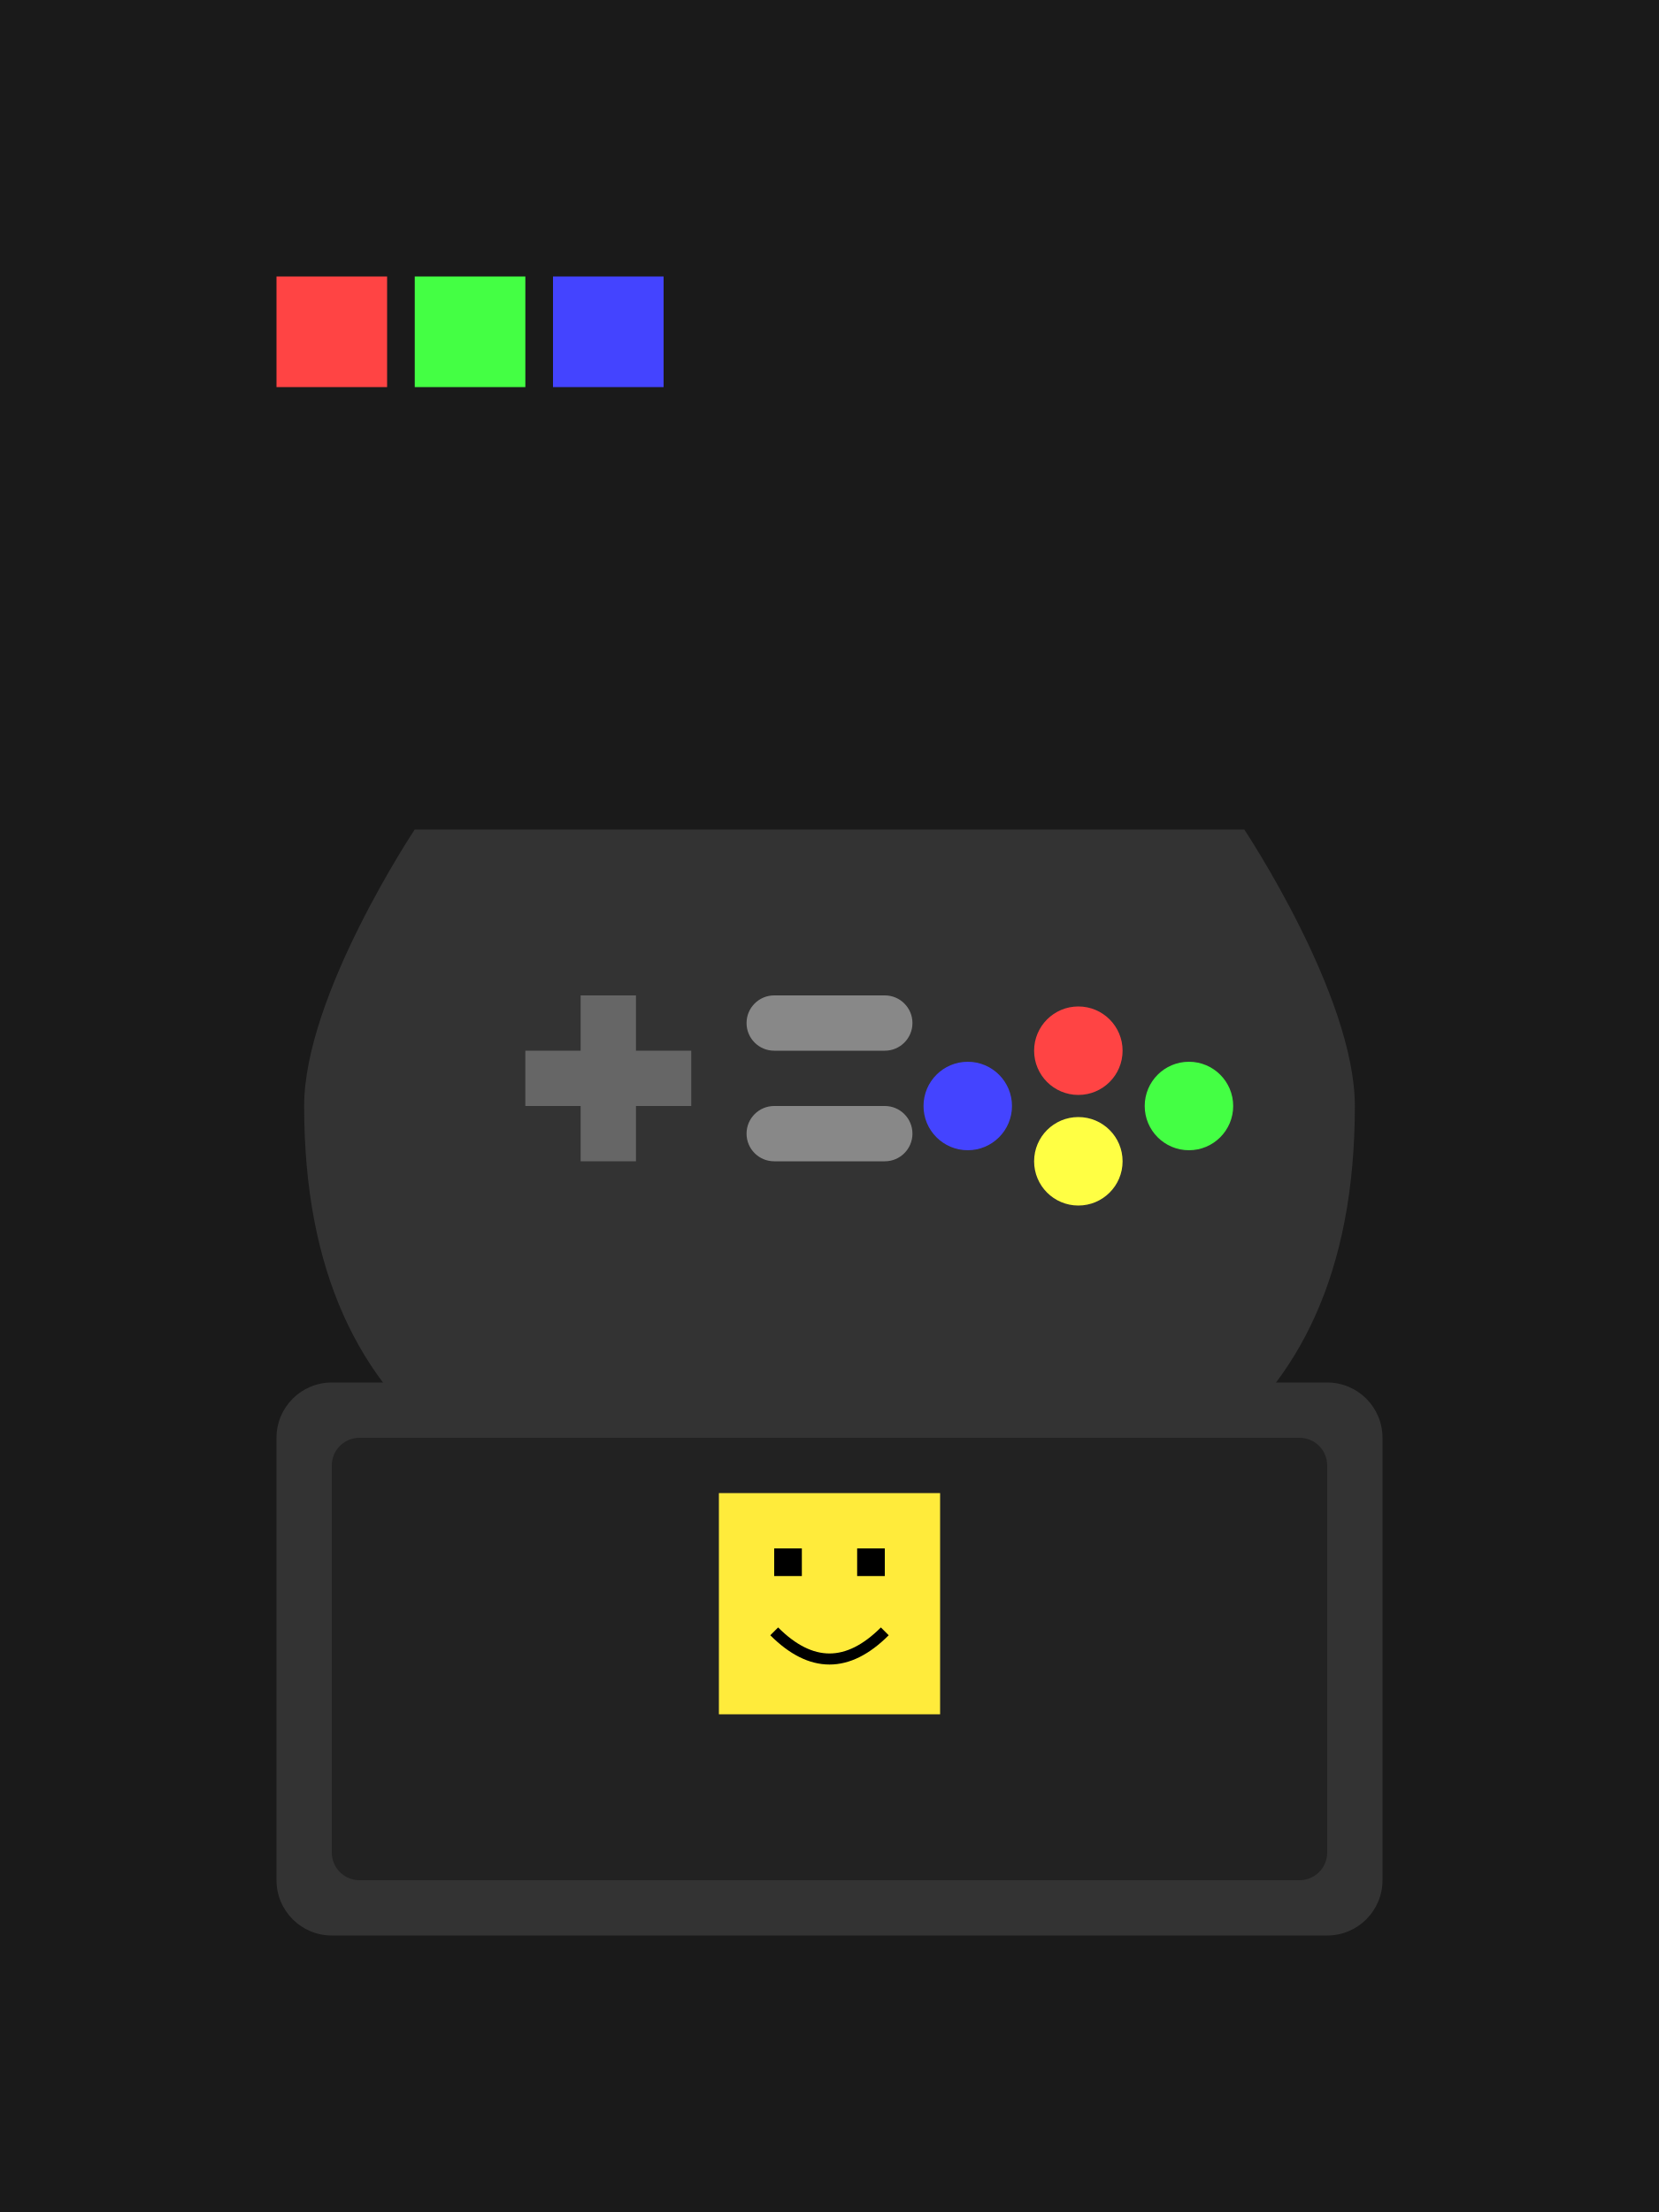
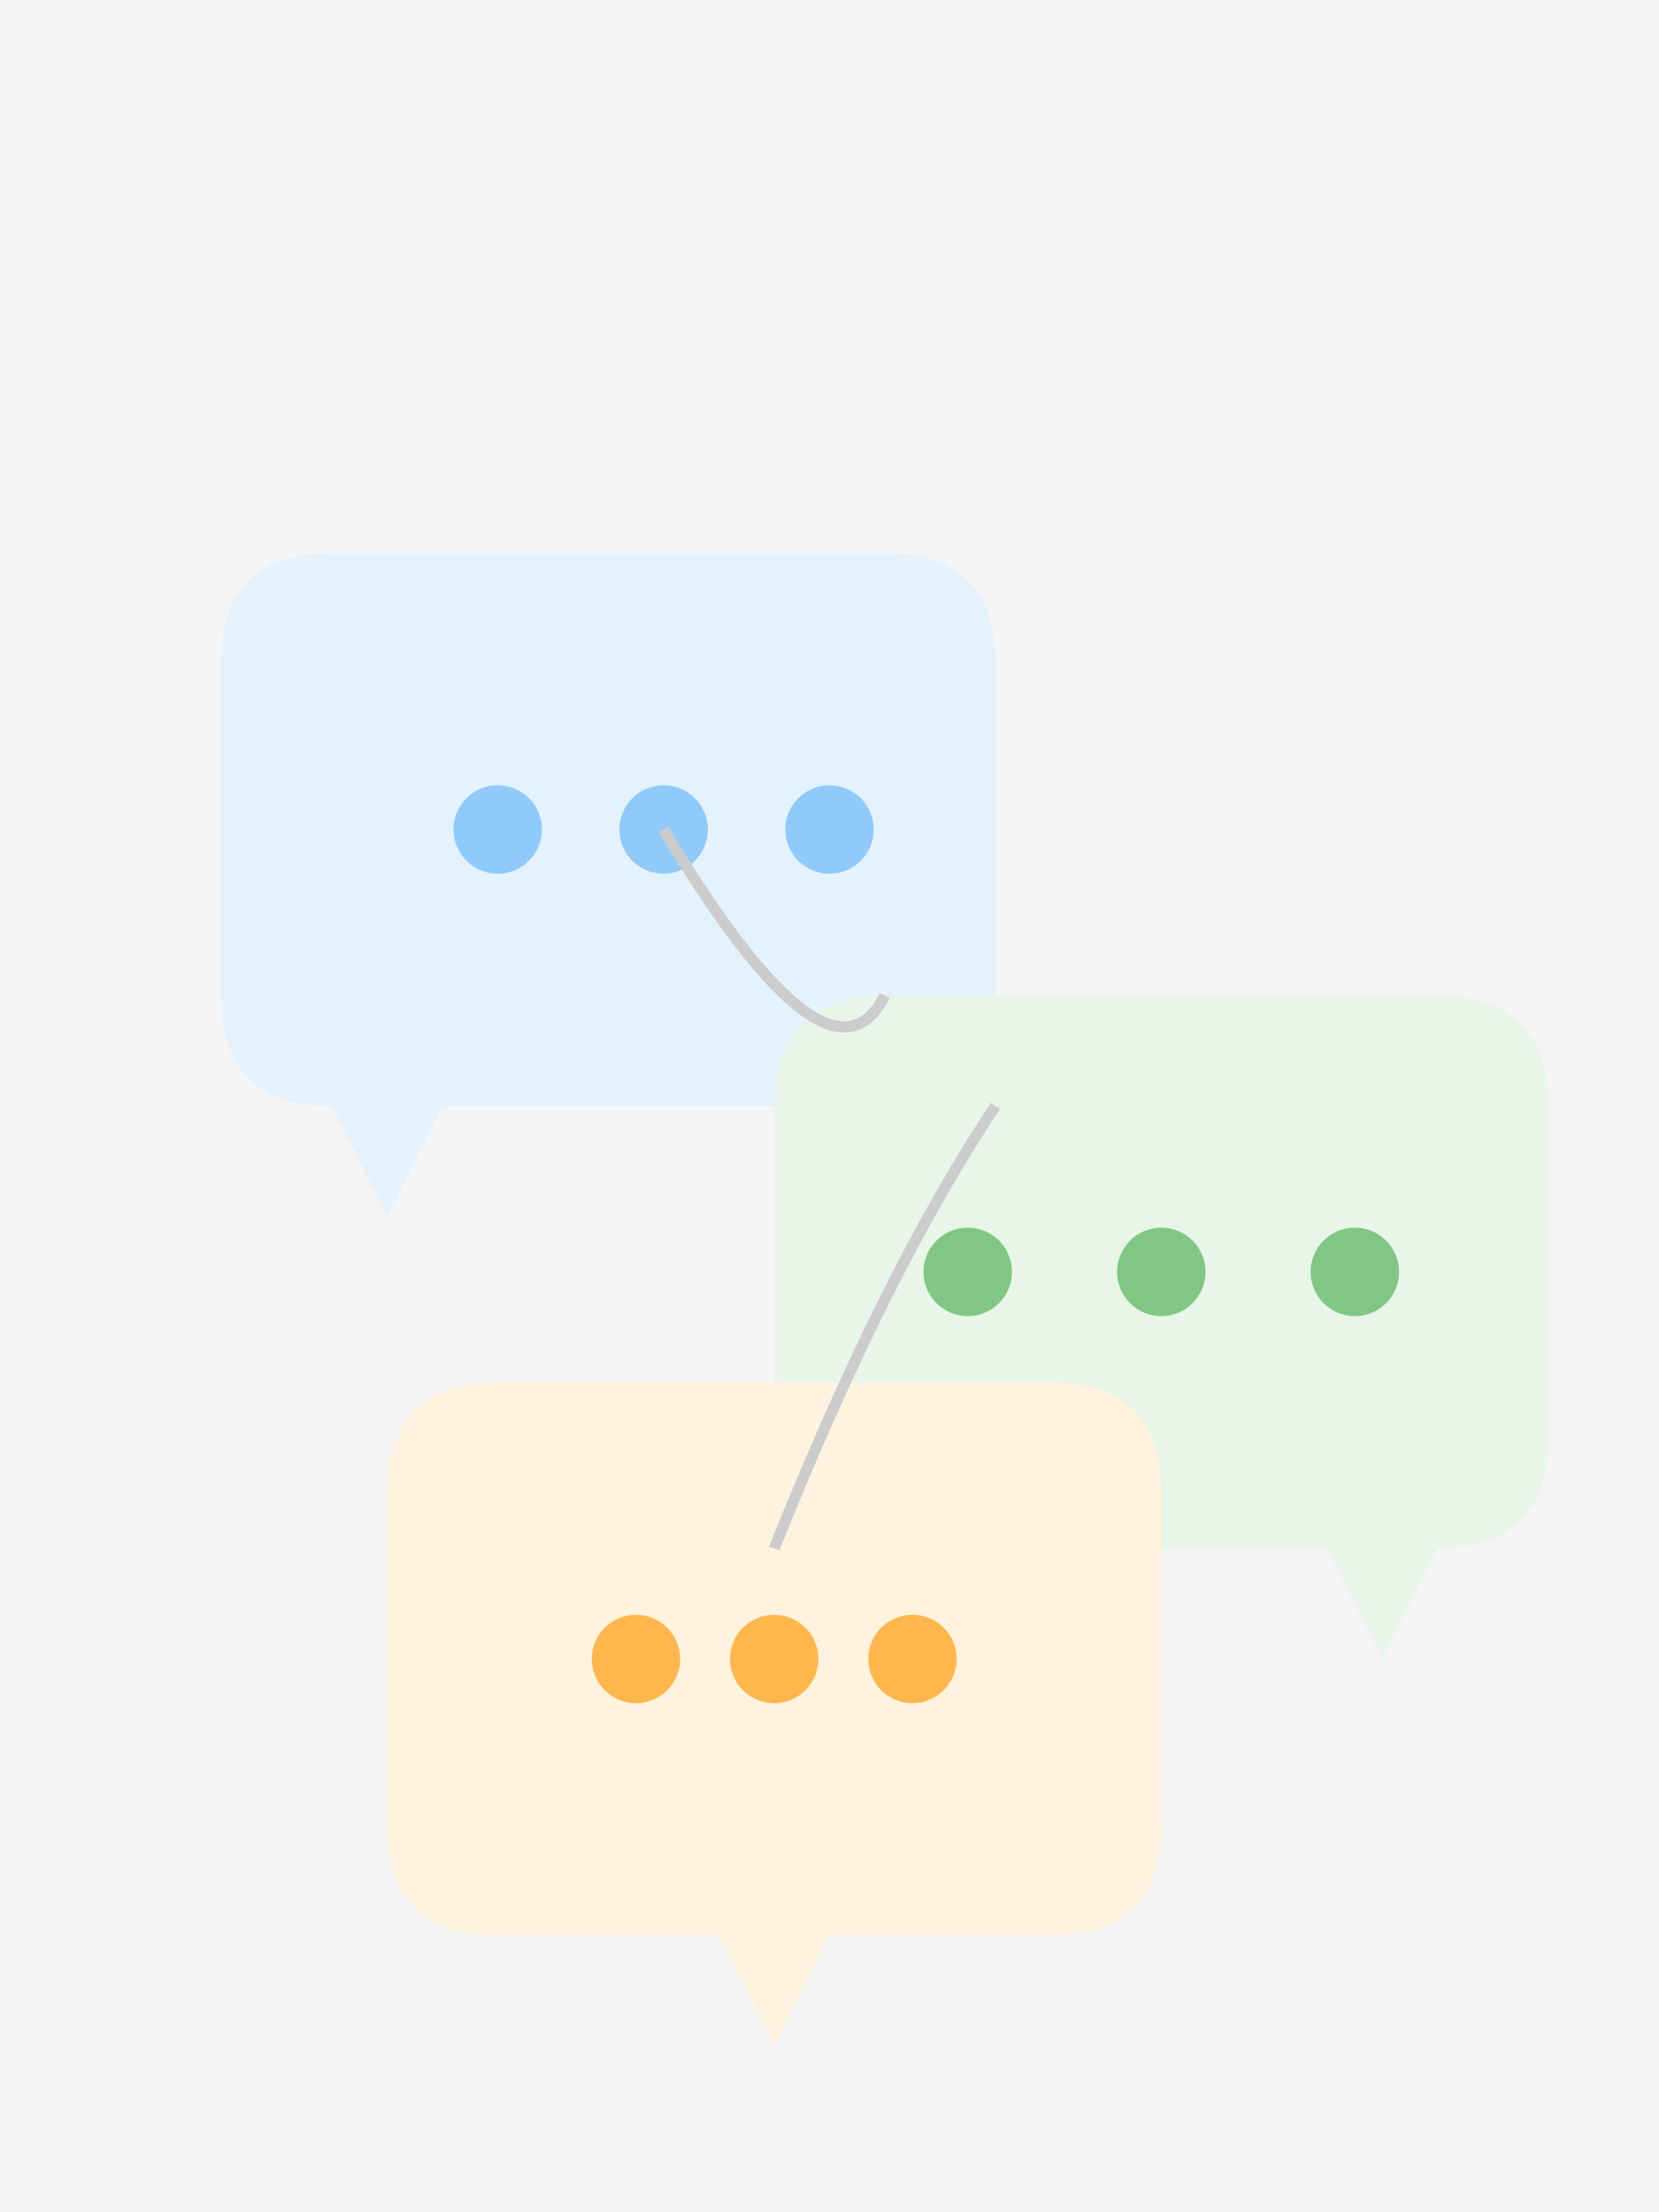
<svg xmlns="http://www.w3.org/2000/svg" viewBox="0 0 300 400">
-   <rect width="300" height="400" fill="#1a1a1a" />
-   <g transform="translate(75,150)">
-     <path d="M0,0 C0,0 -20,30 -20,50 C-20,110 20,130 75,130 C130,130 170,110 170,50 C170,30 150,0 150,0" fill="#333" />
-     <rect x="20" y="40" width="30" height="10" fill="#666" />
-     <rect x="30" y="30" width="10" height="30" fill="#666" />
-     <circle cx="120" cy="40" r="8" fill="#ff4444" />
-     <circle cx="140" cy="50" r="8" fill="#44ff44" />
-     <circle cx="100" cy="50" r="8" fill="#4444ff" />
-     <circle cx="120" cy="60" r="8" fill="#ffff44" />
-     <rect x="60" y="30" width="30" height="10" rx="5" fill="#888" />
-     <rect x="60" y="50" width="30" height="10" rx="5" fill="#888" />
+   <rect width="300" height="400" fill="#f5f5f5" />
+   <g transform="translate(60,100)">
+     <path d="M0,0 L100,0 Q120,0 120,20 L120,80 Q120,100 100,100 L20,100 L10,120 L0,100 Q-20,100 -20,80 L-20,20 Q-20,0 0,0" fill="#e3f2fd" />
+     <circle cx="30" cy="50" r="8" fill="#90caf9" />
+     <circle cx="60" cy="50" r="8" fill="#90caf9" />
+     <circle cx="90" cy="50" r="8" fill="#90caf9" />
  </g>
-   <g transform="translate(50,50)">
-     <rect x="0" y="0" width="20" height="20" fill="#ff4444" />
-     <rect x="25" y="0" width="20" height="20" fill="#44ff44" />
-     <rect x="50" y="0" width="20" height="20" fill="#4444ff" />
+   <g transform="translate(140,180)">
+     <path d="M120,0 L20,0 Q0,0 0,20 L0,80 Q0,100 20,100 L100,100 L110,120 L120,100 Q140,100 140,80 L140,20 Q140,0 120,0" fill="#e8f5e9" />
+     <circle cx="35" cy="50" r="8" fill="#81c784" />
+     <circle cx="70" cy="50" r="8" fill="#81c784" />
+     <circle cx="105" cy="50" r="8" fill="#81c784" />
  </g>
-   <rect x="50" y="250" width="200" height="100" fill="#333" rx="10" />
-   <rect x="60" y="260" width="180" height="80" fill="#222" rx="5" />
-   <g transform="translate(130,270)">
-     <rect x="0" y="0" width="40" height="40" fill="#ffeb3b" />
-     <rect x="10" y="10" width="5" height="5" fill="#000" />
-     <rect x="25" y="10" width="5" height="5" fill="#000" />
-     <path d="M10,25 Q20,35 30,25" stroke="#000" fill="none" stroke-width="2" />
+   <g transform="translate(90,250)">
+     <path d="M0,0 L100,0 Q120,0 120,20 L120,80 Q120,100 100,100 L60,100 L50,120 L40,100 L0,100 Q-20,100 -20,80 L-20,20 Q-20,0 0,0" fill="#fff3e0" />
+     <circle cx="25" cy="50" r="8" fill="#ffb74d" />
+     <circle cx="50" cy="50" r="8" fill="#ffb74d" />
+     <circle cx="75" cy="50" r="8" fill="#ffb74d" />
  </g>
+   <path d="M120,150 Q150,200 160,180" stroke="#ccc" fill="none" stroke-width="2" />
+   <path d="M140,280 Q160,230 180,200" stroke="#ccc" fill="none" stroke-width="2" />
</svg>
